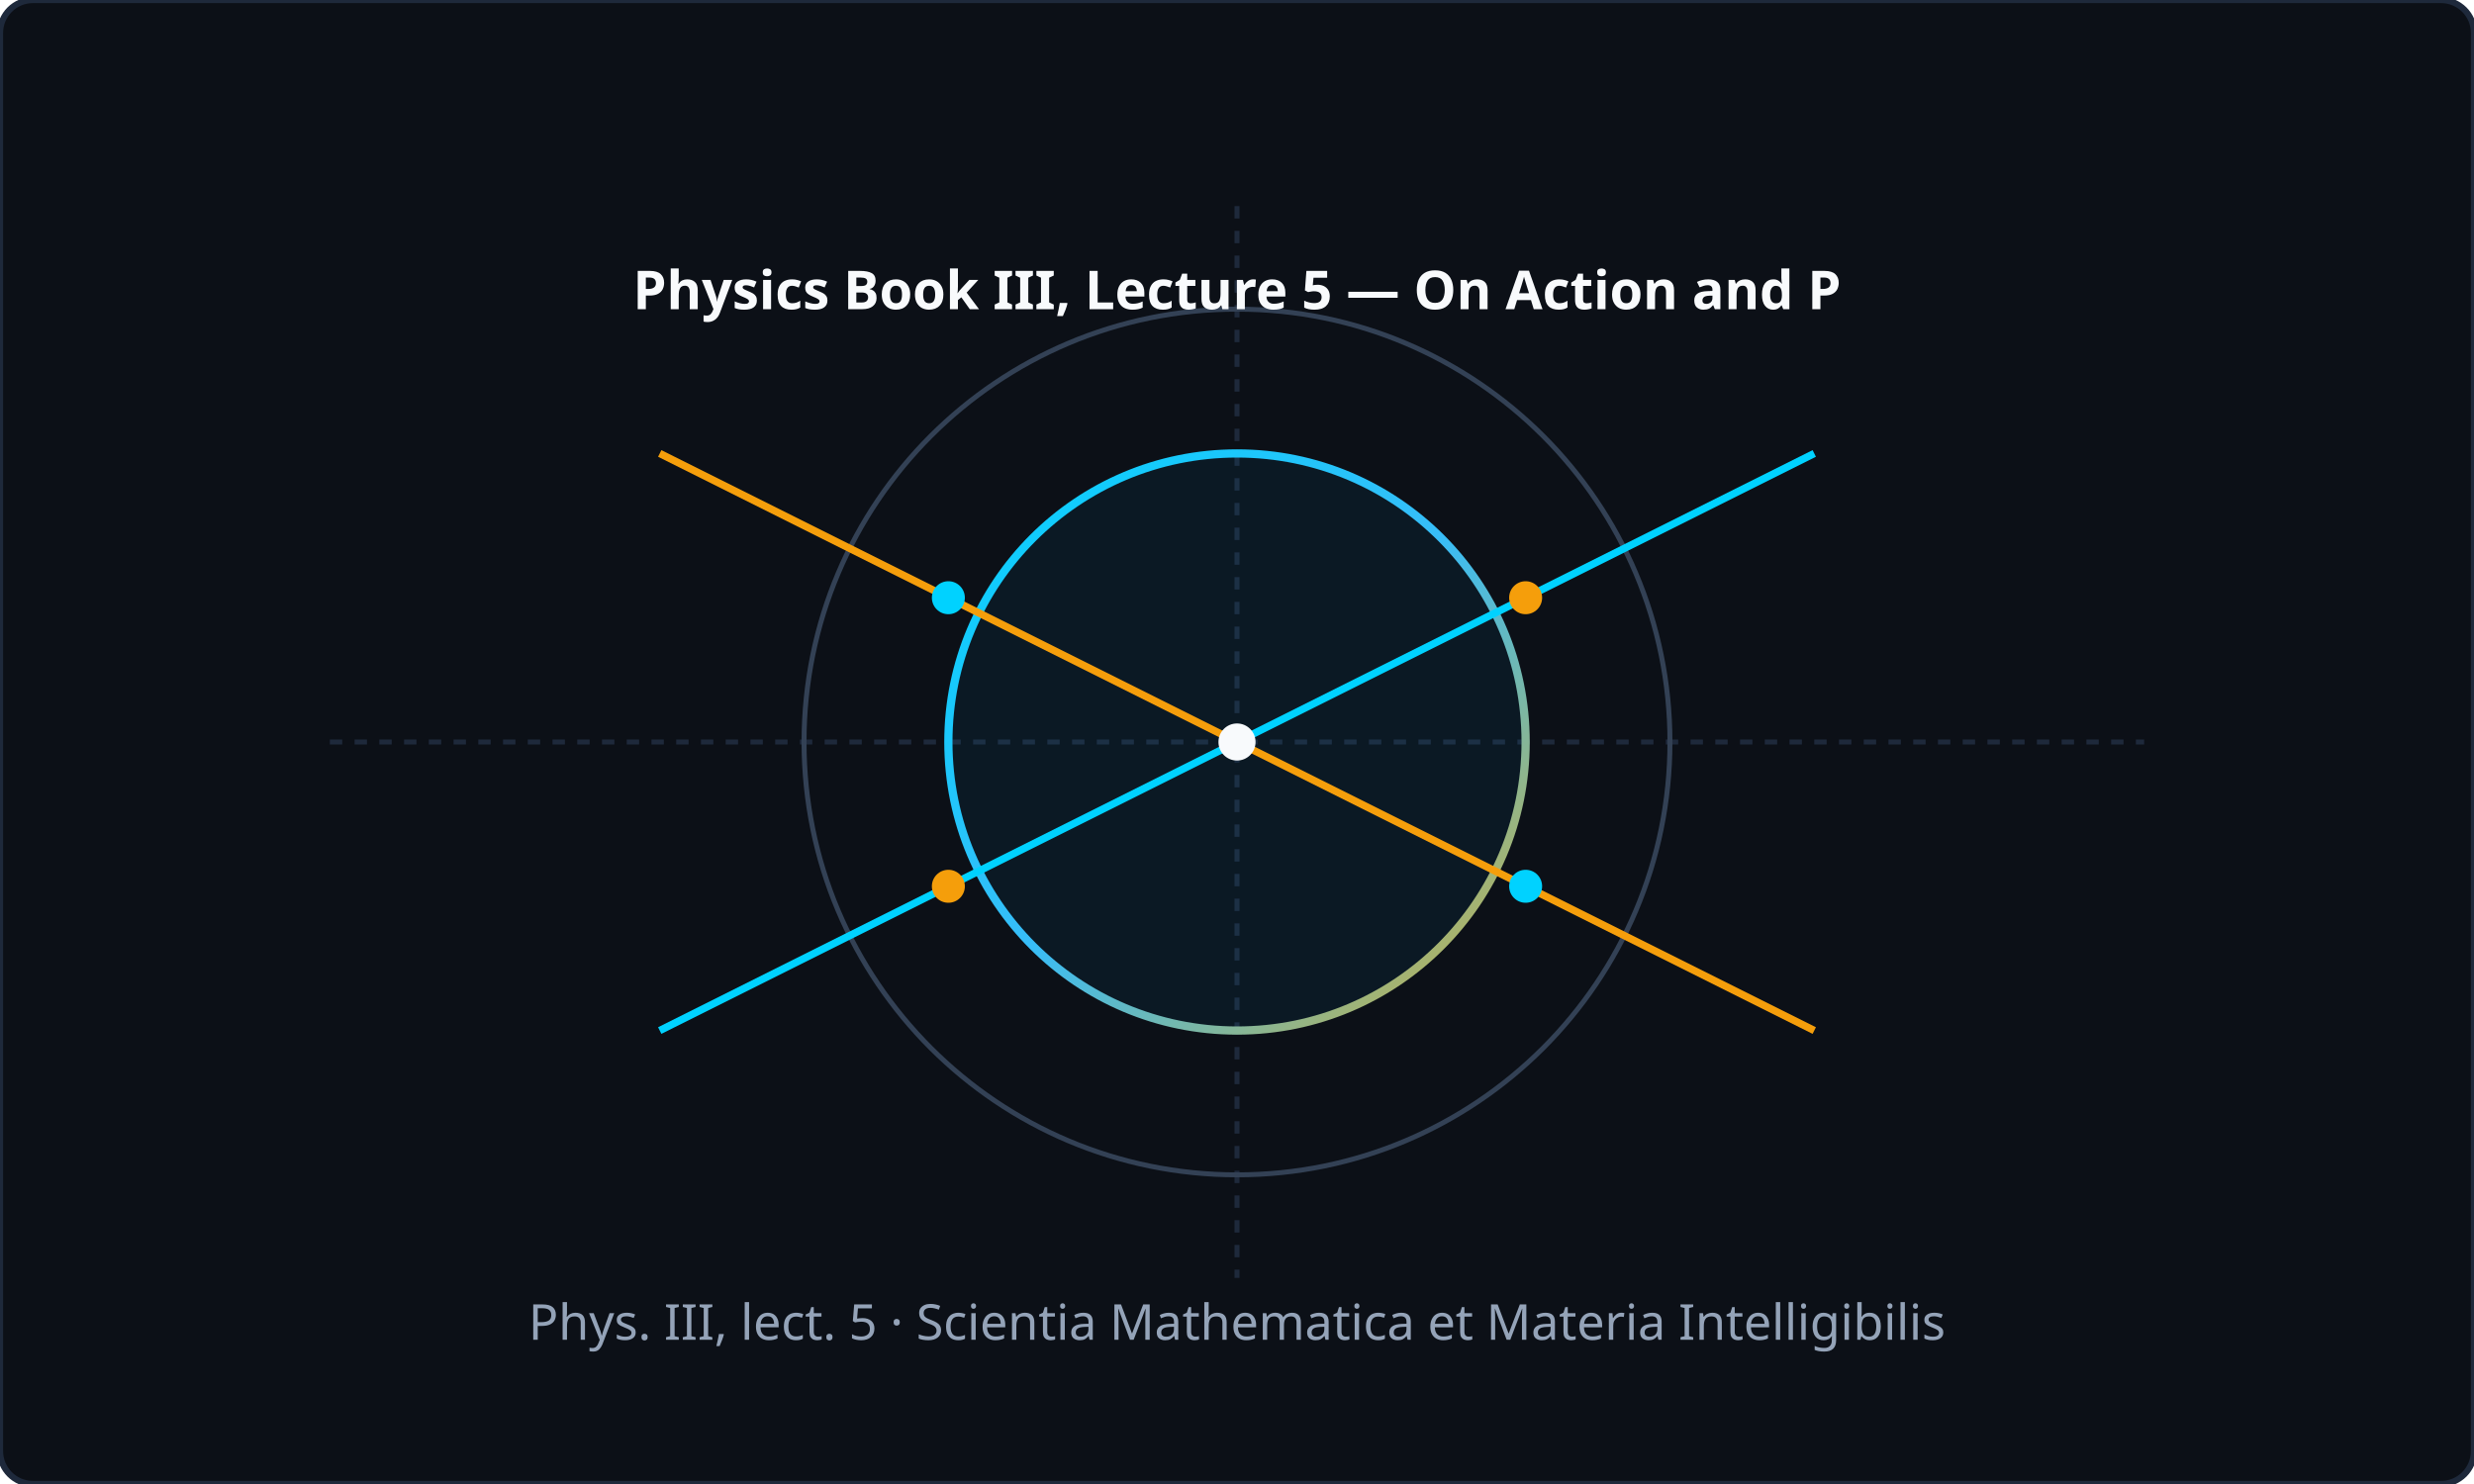
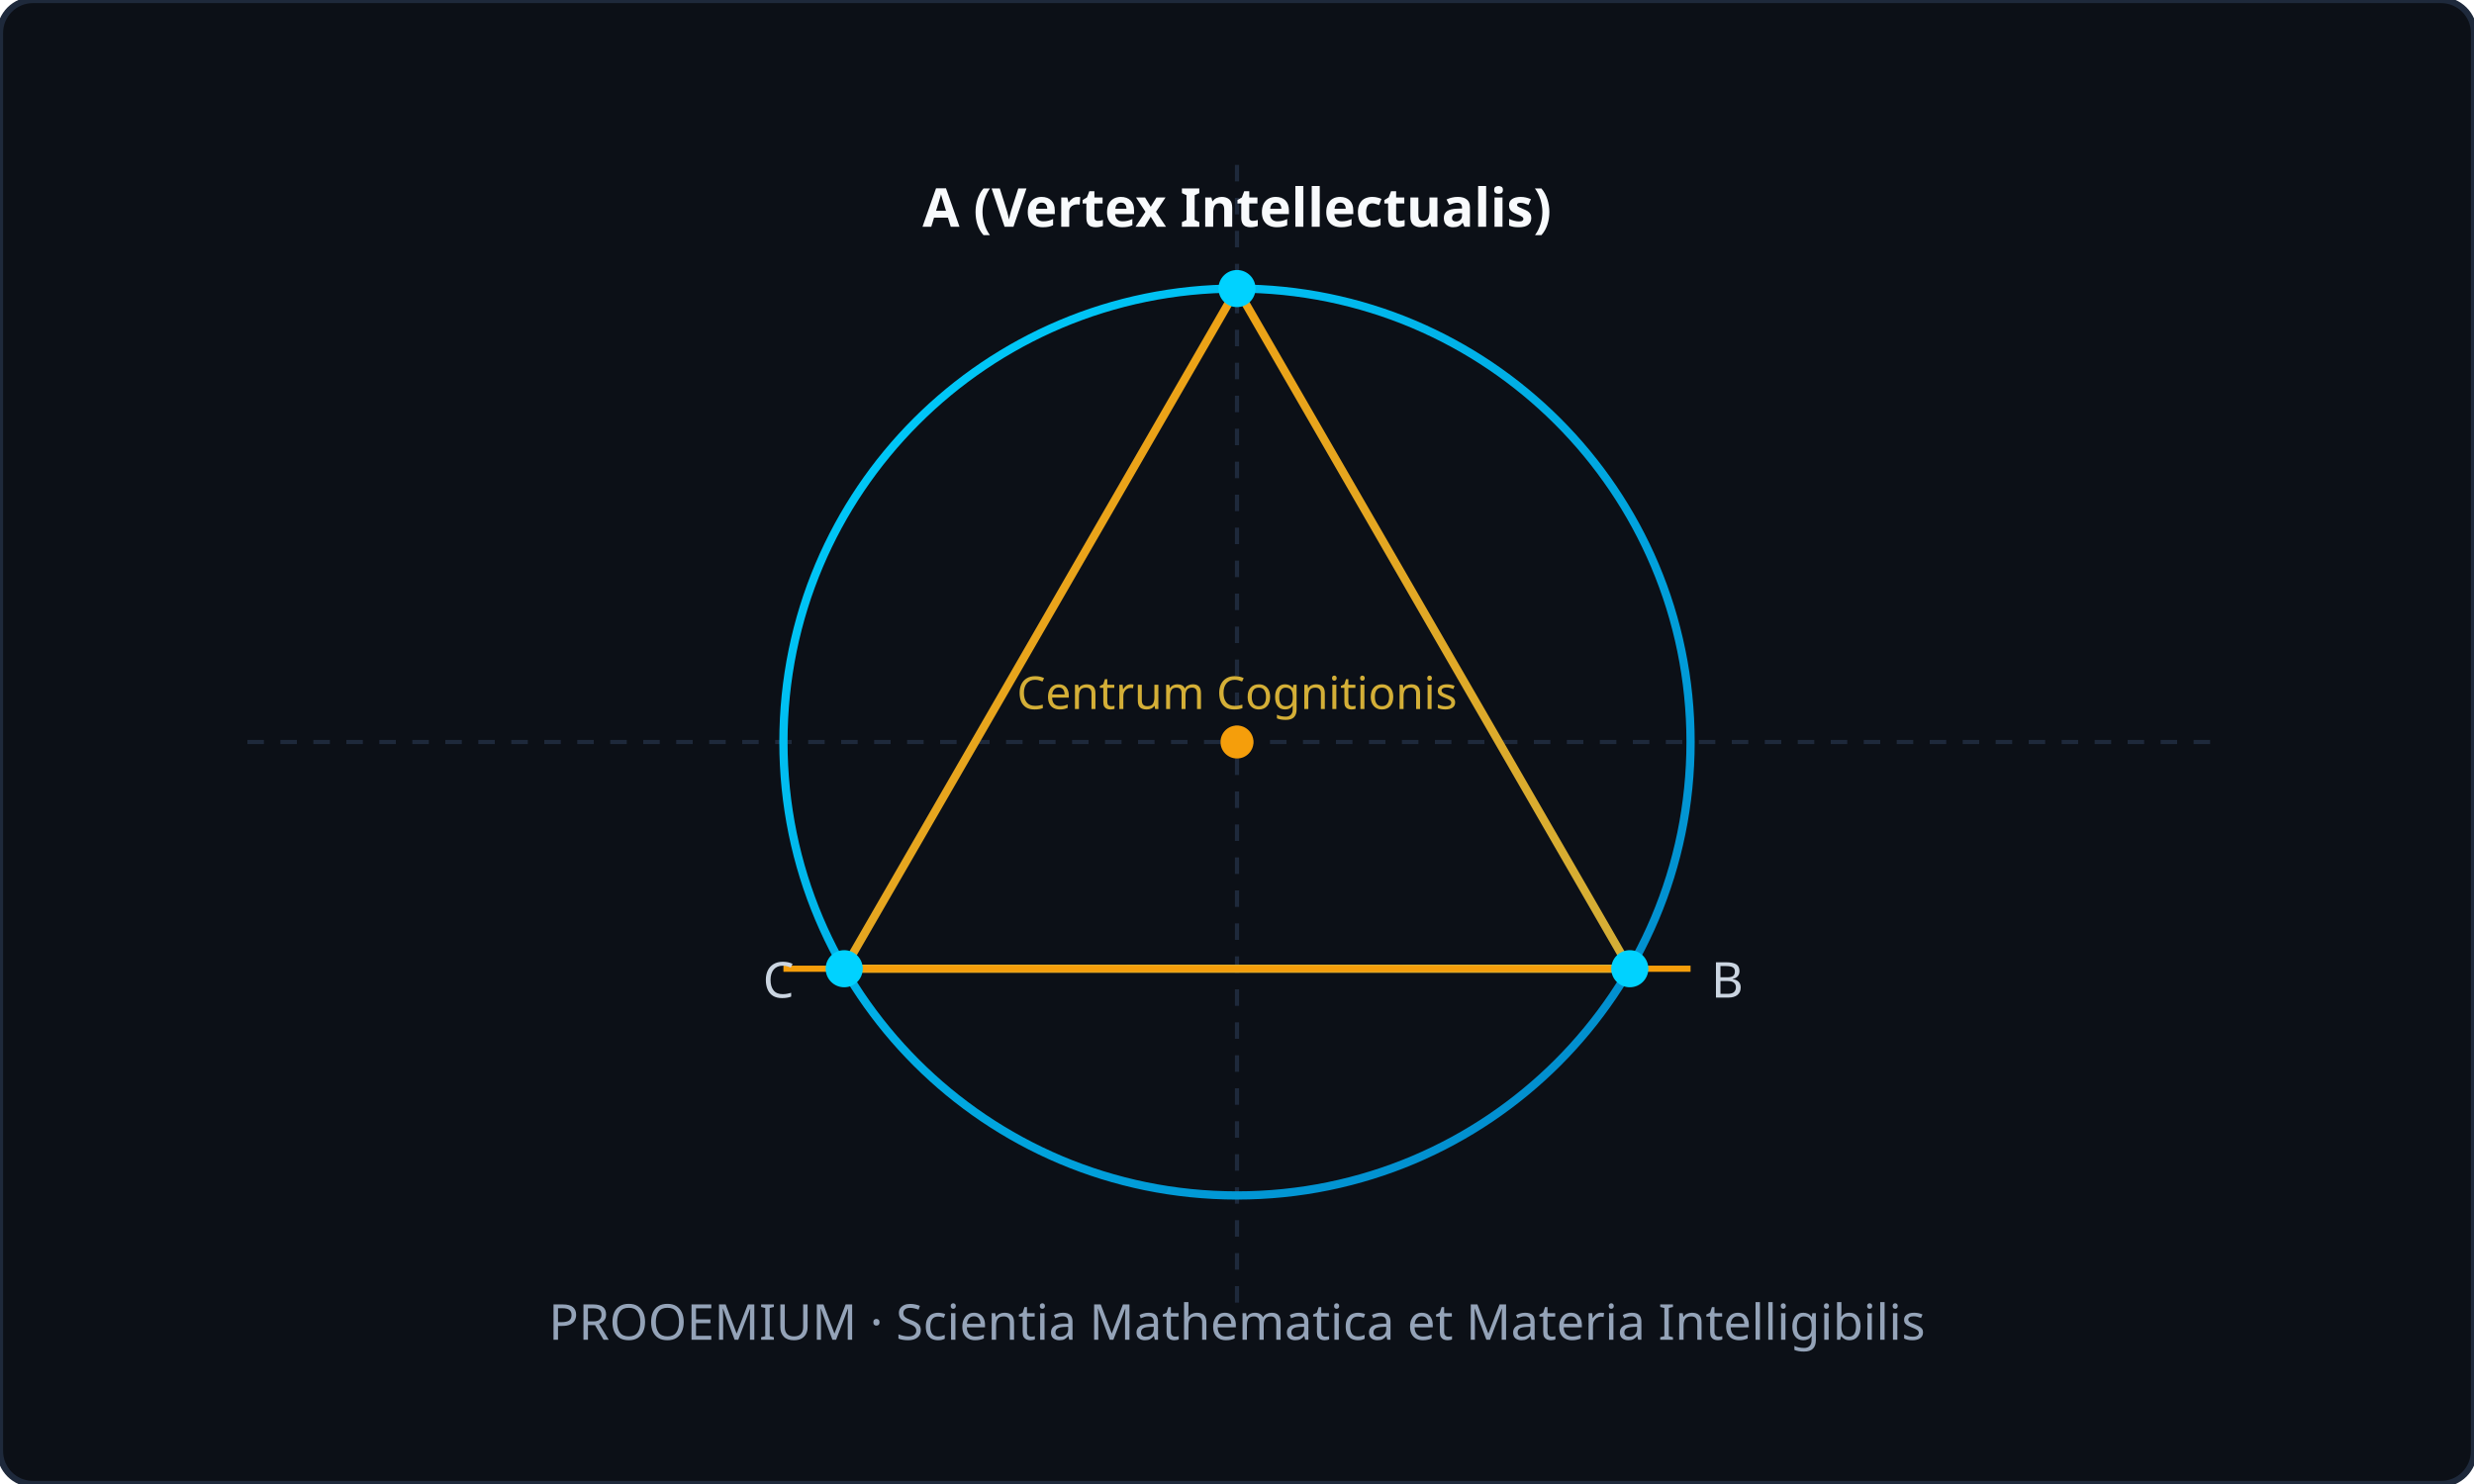
<svg xmlns="http://www.w3.org/2000/svg" viewBox="0 0 600 360" width="100%" height="auto">
  <rect width="600" height="360" rx="8" fill="#0c1017" stroke="#1e293b" stroke-width="1.5" />
  <defs>
-     <linearGradient id="geomGrad" x1="0%" y1="0%" x2="100%" y2="100%">
-       <stop offset="0%" stop-color="#00d2ff" />
-       <stop offset="50%" stop-color="#38bdf8" />
+     <linearGradient id="goldGrad" x1="0%" y1="0%" x2="100%" y2="100%">
+       <stop offset="0%" stop-color="#f59e0b" />
      <stop offset="100%" stop-color="#d4af37" />
    </linearGradient>
+     <linearGradient id="cyanGrad" x1="0%" y1="0%" x2="100%" y2="100%">
+       <stop offset="0%" stop-color="#00d2ff" />
+       <stop offset="100%" stop-color="#0284c7" />
+     </linearGradient>
  </defs>
-   <line x1="80" y1="180" x2="520" y2="180" stroke="#1e293b" stroke-width="1.2" stroke-dasharray="3,3" />
-   <line x1="300" y1="50" x2="300" y2="310" stroke="#1e293b" stroke-width="1.2" stroke-dasharray="3,3" />
-   <circle cx="300" cy="180" r="105" fill="none" stroke="#334155" stroke-width="1.2" />
-   <circle cx="300" cy="180" r="70" fill="#0284c7" fill-opacity="0.08" stroke="url(#geomGrad)" stroke-width="2" />
-   <line x1="160" y1="110" x2="440" y2="250" stroke="#f59e0b" stroke-width="1.8" />
-   <line x1="160" y1="250" x2="440" y2="110" stroke="#00d2ff" stroke-width="1.8" />
-   <circle cx="300" cy="180" r="4.5" fill="#f8fafc" />
-   <circle cx="230" cy="145" r="4" fill="#00d2ff" />
-   <circle cx="370" cy="215" r="4" fill="#00d2ff" />
-   <circle cx="230" cy="215" r="4" fill="#f59e0b" />
-   <circle cx="370" cy="145" r="4" fill="#f59e0b" />
-   <text x="300" y="75" fill="#f8fafc" font-size="13" font-family="system-ui, sans-serif" text-anchor="middle" font-weight="600">Physics Book III, Lecture 5 — On Action and P</text>
-   <text x="300" y="325" fill="#94a3b8" font-size="12" font-family="system-ui, sans-serif" text-anchor="middle">Phys. III, lect. 5 · Scientia Mathematica et Materia Intelligibilis</text>
+   <line x1="60" y1="180" x2="540" y2="180" stroke="#1e293b" stroke-width="1" stroke-dasharray="4,4" />
+   <line x1="300" y1="40" x2="300" y2="320" stroke="#1e293b" stroke-width="1" stroke-dasharray="4,4" />
+   <circle cx="300" cy="180" r="110" fill="none" stroke="url(#cyanGrad)" stroke-width="2" />
+   <polygon points="300,70 395.26,235 204.74,235" fill="none" stroke="url(#goldGrad)" stroke-width="2" />
+   <line points="300,70 358.78,250.9" stroke="#64748b" stroke-width="1" stroke-dasharray="3,3" />
+   <circle cx="300" cy="180" r="4" fill="#f59e0b" />
+   <line x1="190" y1="235" x2="410" y2="235" stroke="#f59e0b" stroke-width="1.5" />
+   <circle cx="300" cy="70" r="4.5" fill="#00d2ff" />
+   <circle cx="395.26" cy="235" r="4.5" fill="#00d2ff" />
+   <circle cx="204.74" cy="235" r="4.5" fill="#00d2ff" />
+   <text x="300" y="55" fill="#f8fafc" font-size="13" font-family="system-ui, sans-serif" text-anchor="middle" font-weight="600">A (Vertex Intellectualis)</text>
+   <text x="415" y="242" fill="#cbd5e1" font-size="12" font-family="system-ui, sans-serif">B</text>
+   <text x="185" y="242" fill="#cbd5e1" font-size="12" font-family="system-ui, sans-serif">C</text>
+   <text x="300" y="172" fill="#d4af37" font-size="11" font-family="system-ui, sans-serif" text-anchor="middle">Centrum Cognitionis</text>
+   <text x="300" y="325" fill="#94a3b8" font-size="12" font-family="system-ui, sans-serif" text-anchor="middle">PROOEMIUM · Scientia Mathematica et Materia Intelligibilis</text>
</svg>
